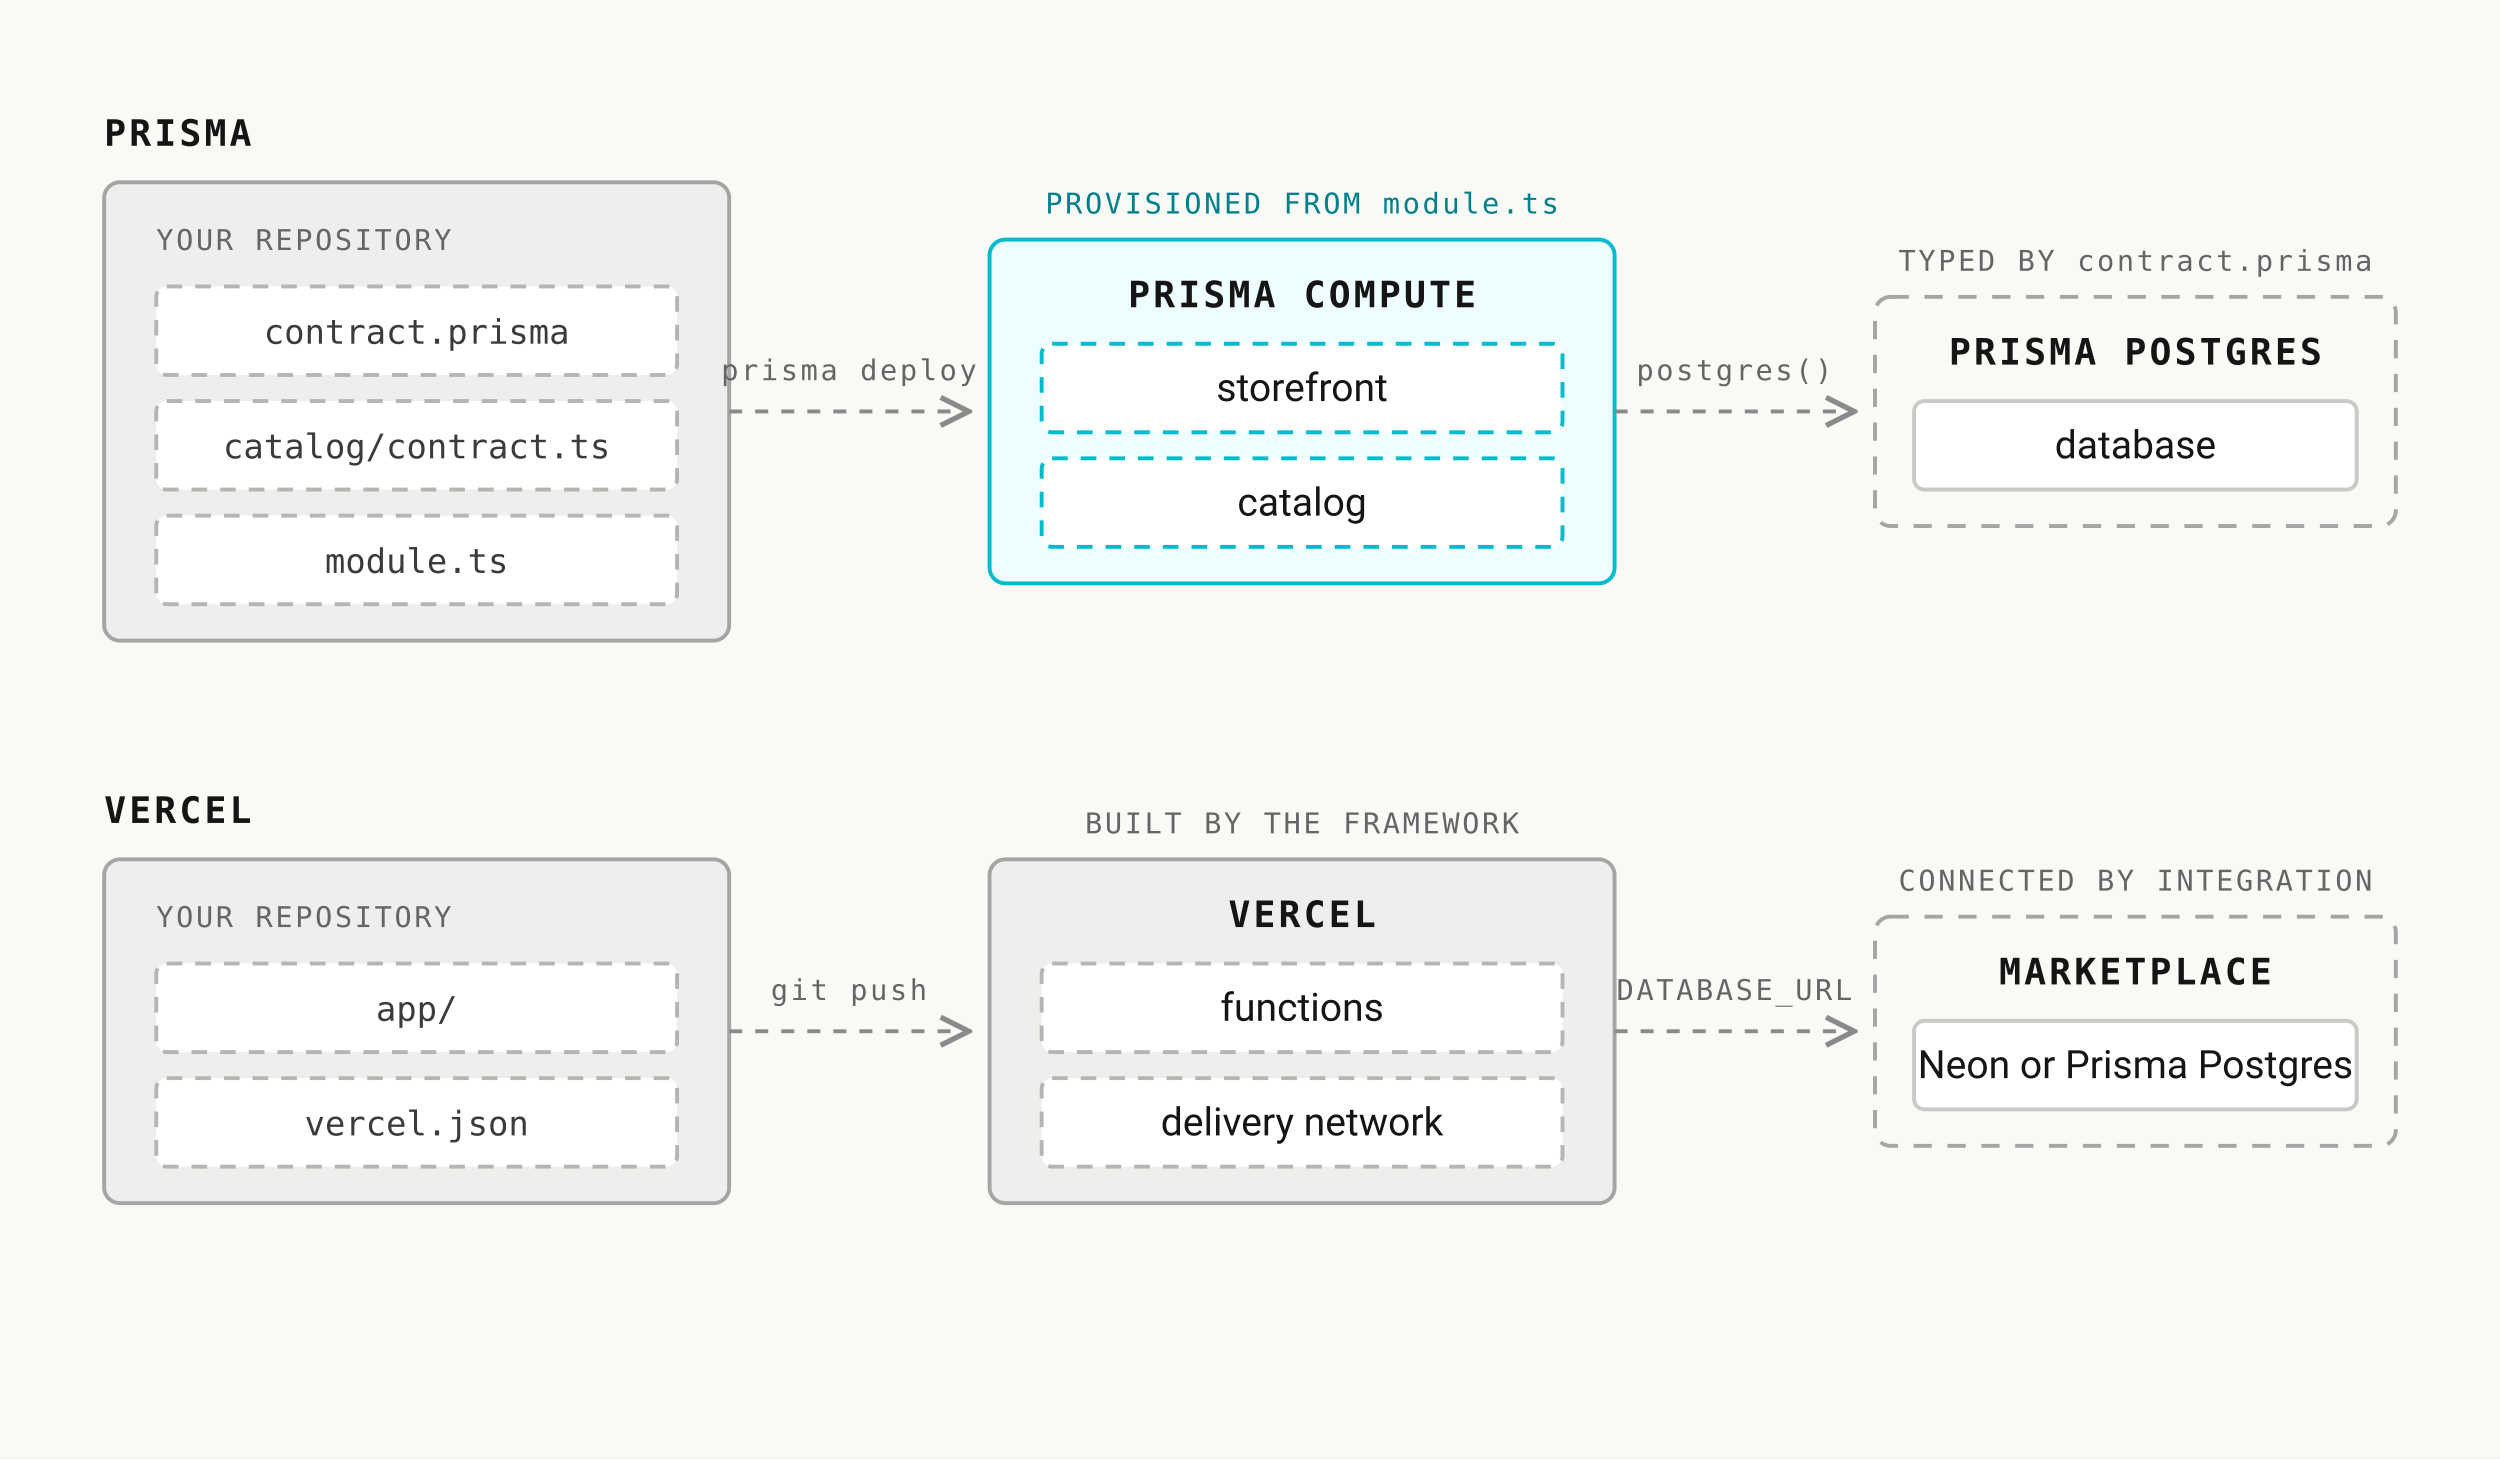
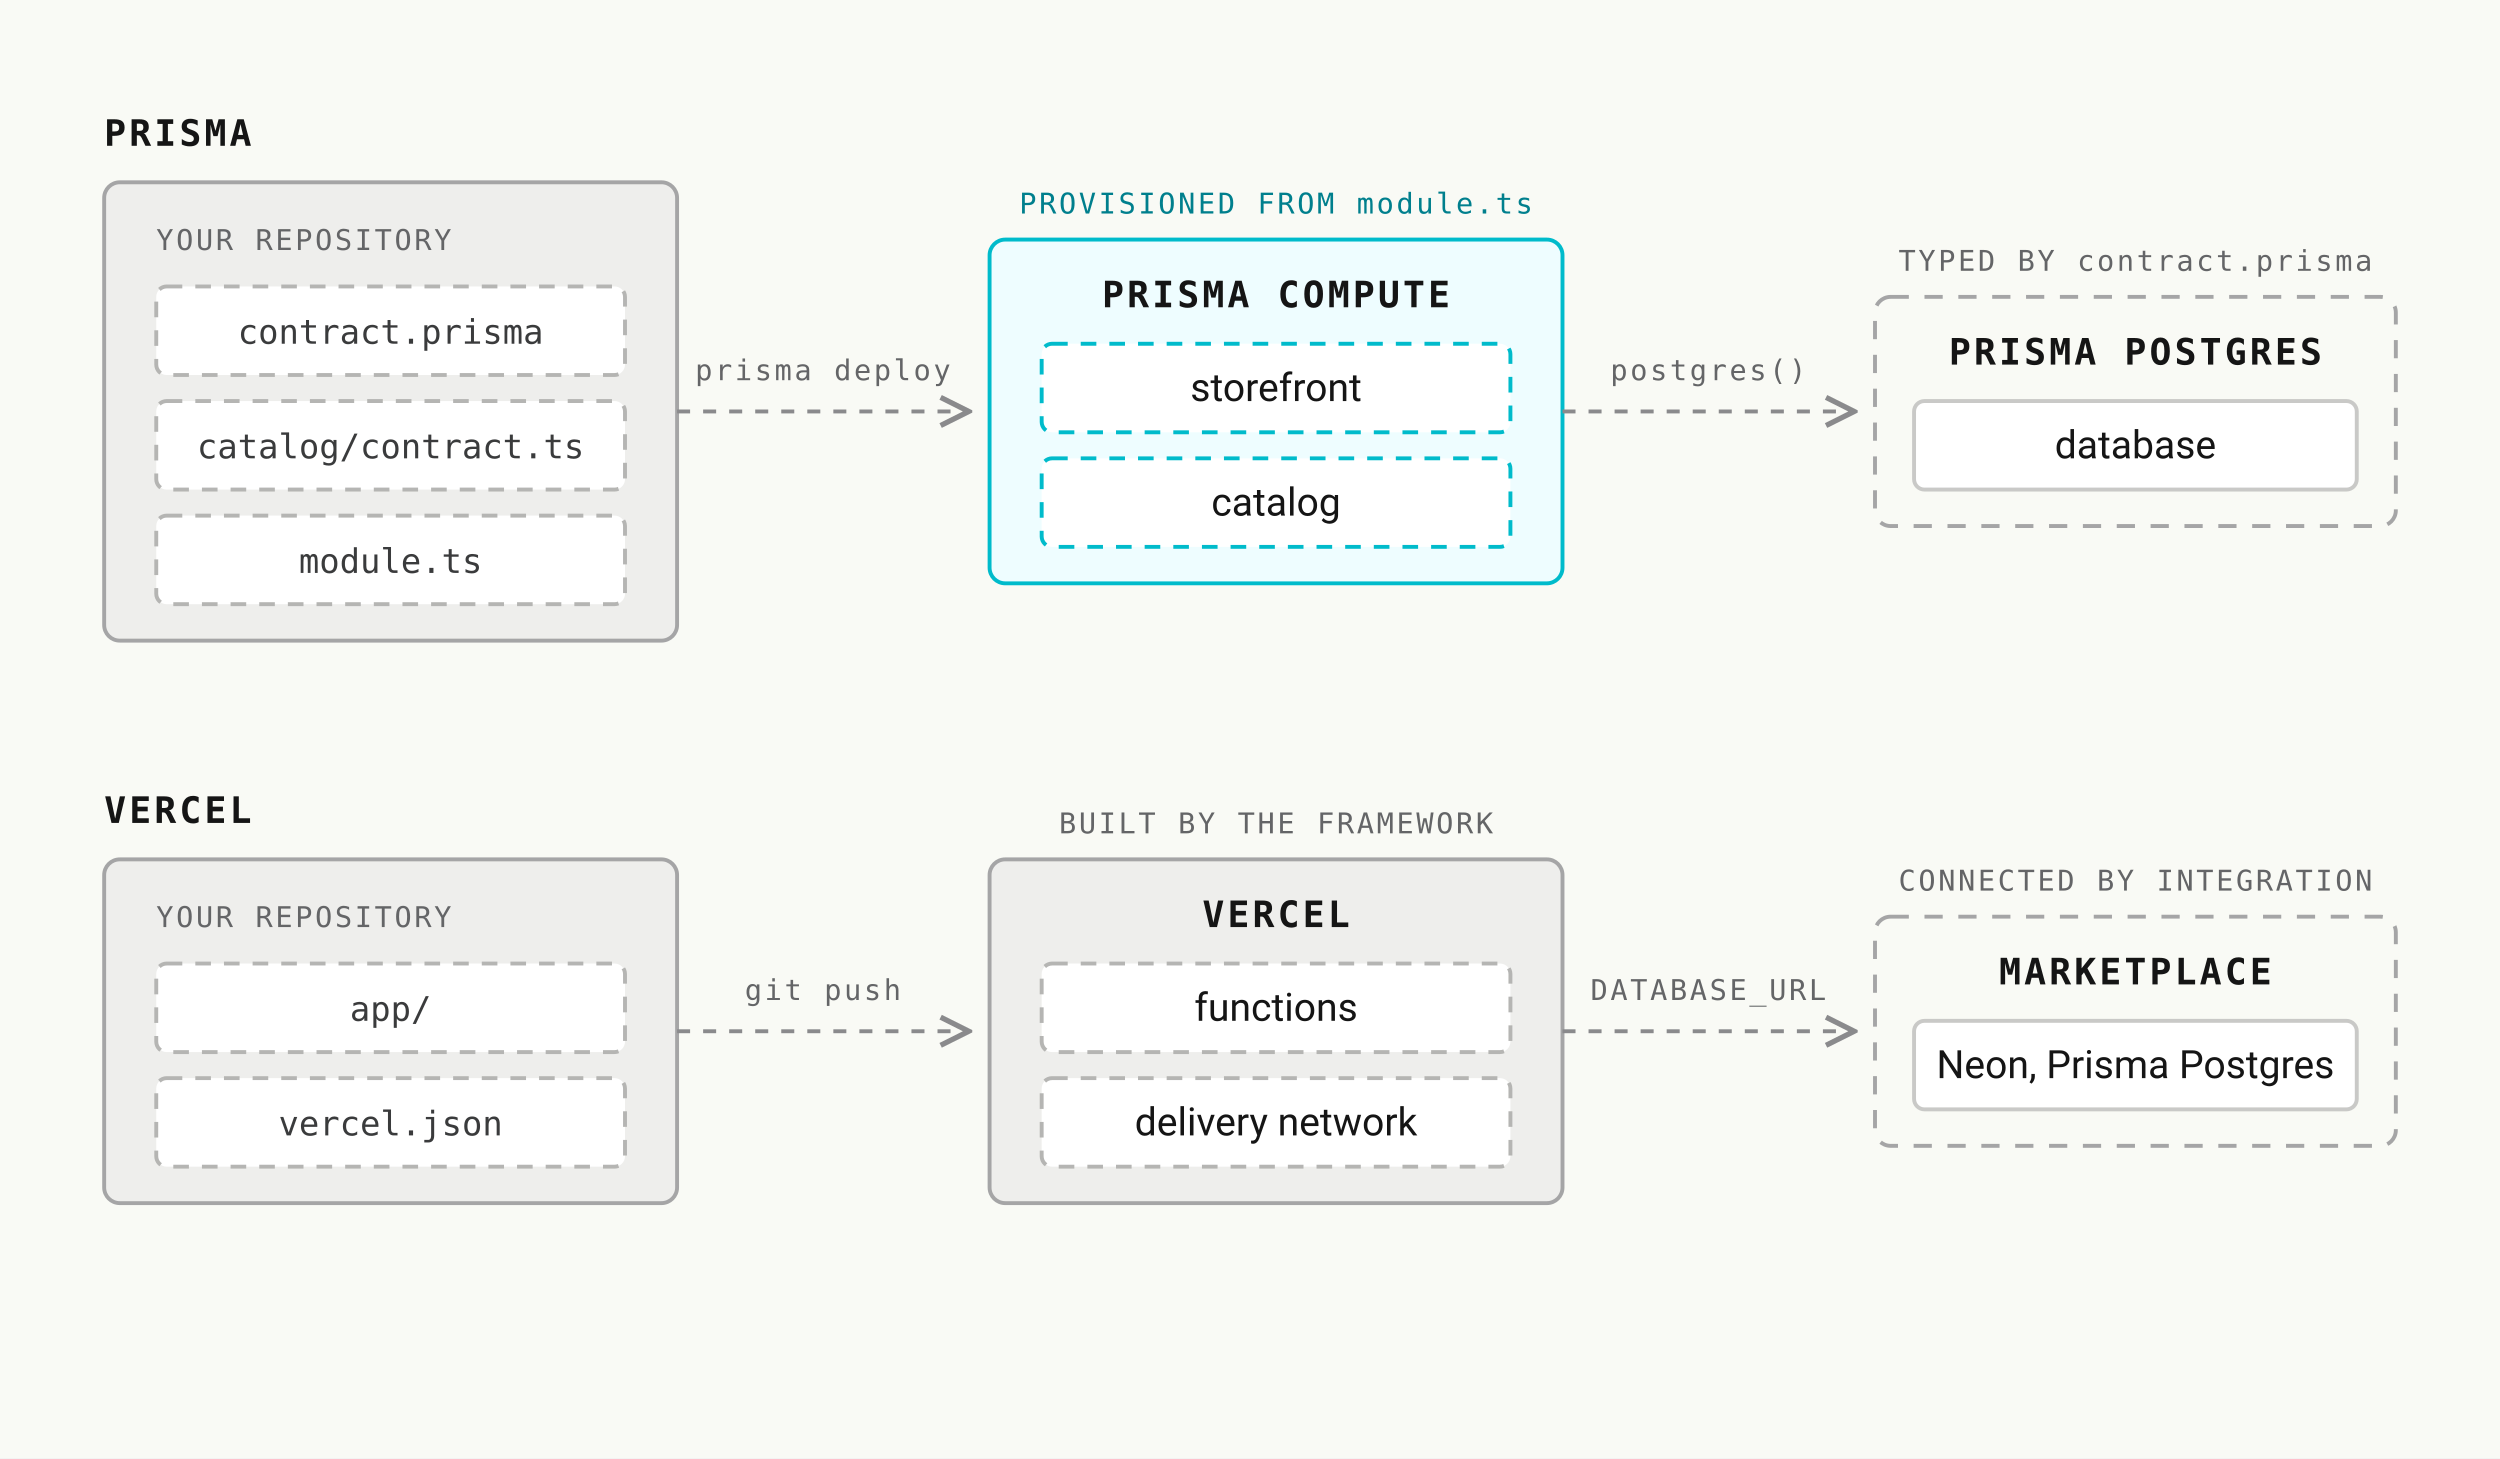
<svg xmlns="http://www.w3.org/2000/svg" width="960" height="560" viewBox="0 0 960 560" role="img" aria-label="What each platform connects. On Prisma, the repository holds the data contract, the service contract, and the root module; prisma deploy provisions the storefront and catalog services on Prisma Compute and a Prisma Postgres database typed by the contract. On Vercel, the repository holds the app and vercel.json; a git push builds functions and the delivery network, and a Marketplace integration connects a Neon or Prisma Postgres database through DATABASE_URL.">
  <rect width="960" height="560" fill="#f9faf5" />
  <style>
    text{font-family:ui-sans-serif,system-ui,-apple-system,'Segoe UI',Roboto,Arial,sans-serif}
    .cap{font-family:ui-monospace,SFMono-Regular,Menlo,Consolas,monospace;font-size:11px;letter-spacing:1px;fill:#646567}
    .cap-accent{fill:#007f8d}
    .ttl{font-family:ui-monospace,SFMono-Regular,Menlo,Consolas,monospace;font-size:14px;font-weight:600;letter-spacing:1.2px;fill:#151515}
    .name{font-size:15px;fill:#151515}
    .mono{font-family:ui-monospace,SFMono-Regular,Menlo,Consolas,monospace;font-size:13px;fill:#3a3b3c}
    .sub{font-size:13px;fill:#646567}
    .box{fill:#ffffff;stroke:#c9c9c7;stroke-width:1.5}
    .box-dash{fill:#ffffff;stroke:#b5b5b3;stroke-width:1.5;stroke-dasharray:6 5}
    .wrap{fill:#eeeeec;stroke:#a5a5a6;stroke-width:1.5}
    .wrap-dash{fill:none;stroke:#a5a5a6;stroke-width:1.5;stroke-dasharray:7 6}
    .wrap-accent{fill:#eefdff;stroke:#00bbcb;stroke-width:1.5}
    .box-accent{fill:#ffffff;stroke:#00bbcb;stroke-width:1.5;stroke-dasharray:6 5}
    .edge{fill:none;stroke:#8a8a8c;stroke-width:1.5;stroke-dasharray:5 5}
    .edge-solid{fill:none;stroke:#8a8a8c;stroke-width:1.5}
  </style>
  <defs>
    <marker id="ah" viewBox="0 0 10 10" refX="9" refY="5" markerWidth="9" markerHeight="9" orient="auto-start-reverse">
      <path d="M1 1L9 5L1 9" fill="none" stroke="#8a8a8c" stroke-width="1.5" />
    </marker>
  </defs>
  <text class="ttl" x="40" y="56">PRISMA</text>
-   <rect class="wrap" x="40" y="70" width="240" height="176" rx="6" />
+   <rect class="wrap" x="40" y="70" width="220" height="176" rx="6" />
  <text class="cap" x="60" y="96">YOUR REPOSITORY</text>
-   <rect class="box-dash" x="60" y="110" width="200" height="34" rx="4" />
-   <text class="mono" x="160" y="132" text-anchor="middle">contract.prisma</text>
-   <rect class="box-dash" x="60" y="154" width="200" height="34" rx="4" />
-   <text class="mono" x="160" y="176" text-anchor="middle">catalog/contract.ts</text>
-   <rect class="box-dash" x="60" y="198" width="200" height="34" rx="4" />
-   <text class="mono" x="160" y="220" text-anchor="middle">module.ts</text>
-   <path class="edge" d="M280 158.0 H372" marker-end="url(#ah)" />
-   <text class="cap" x="326" y="146.0" text-anchor="middle">prisma deploy</text>
-   <text class="cap cap-accent" x="500" y="82.0" text-anchor="middle">PROVISIONED FROM module.ts</text>
-   <rect class="wrap-accent" x="380" y="92.0" width="240" height="132" rx="6" />
-   <text class="ttl" x="500" y="118.0" text-anchor="middle">PRISMA COMPUTE</text>
-   <rect class="box-accent" x="400" y="132.0" width="200" height="34" rx="4" />
-   <text class="name" x="500" y="154.0" text-anchor="middle">storefront</text>
-   <rect class="box-accent" x="400" y="176.0" width="200" height="34" rx="4" />
-   <text class="name" x="500" y="198.0" text-anchor="middle">catalog</text>
-   <path class="edge" d="M620 158.0 H712" marker-end="url(#ah)" />
-   <text class="cap" x="666" y="146.0" text-anchor="middle">postgres()</text>
+   <rect class="box-dash" x="60" y="110" width="180" height="34" rx="4" />
+   <text class="mono" x="150" y="132" text-anchor="middle">contract.prisma</text>
+   <rect class="box-dash" x="60" y="154" width="180" height="34" rx="4" />
+   <text class="mono" x="150" y="176" text-anchor="middle">catalog/contract.ts</text>
+   <rect class="box-dash" x="60" y="198" width="180" height="34" rx="4" />
+   <text class="mono" x="150" y="220" text-anchor="middle">module.ts</text>
+   <path class="edge" d="M260 158.0 H372" marker-end="url(#ah)" />
+   <text class="cap" x="316" y="146.0" text-anchor="middle">prisma deploy</text>
+   <text class="cap cap-accent" x="490" y="82.0" text-anchor="middle">PROVISIONED FROM module.ts</text>
+   <rect class="wrap-accent" x="380" y="92.0" width="220" height="132" rx="6" />
+   <text class="ttl" x="490" y="118.0" text-anchor="middle">PRISMA COMPUTE</text>
+   <rect class="box-accent" x="400" y="132.0" width="180" height="34" rx="4" />
+   <text class="name" x="490" y="154.0" text-anchor="middle">storefront</text>
+   <rect class="box-accent" x="400" y="176.0" width="180" height="34" rx="4" />
+   <text class="name" x="490" y="198.0" text-anchor="middle">catalog</text>
+   <path class="edge" d="M600 158.0 H712" marker-end="url(#ah)" />
+   <text class="cap" x="656" y="146.0" text-anchor="middle">postgres()</text>
  <text class="cap" x="820" y="104.0" text-anchor="middle">TYPED BY contract.prisma</text>
  <rect class="wrap-dash" x="720" y="114.0" width="200" height="88" rx="6" />
  <text class="ttl" x="820" y="140.0" text-anchor="middle">PRISMA POSTGRES</text>
  <rect class="box" x="735" y="154.0" width="170" height="34" rx="4" />
  <text class="name" x="820" y="176.0" text-anchor="middle">database</text>
  <text class="ttl" x="40" y="316">VERCEL</text>
-   <rect class="wrap" x="40" y="330" width="240" height="132" rx="6" />
+   <rect class="wrap" x="40" y="330" width="220" height="132" rx="6" />
  <text class="cap" x="60" y="356">YOUR REPOSITORY</text>
-   <rect class="box-dash" x="60" y="370" width="200" height="34" rx="4" />
-   <text class="mono" x="160" y="392" text-anchor="middle">app/</text>
-   <rect class="box-dash" x="60" y="414" width="200" height="34" rx="4" />
-   <text class="mono" x="160" y="436" text-anchor="middle">vercel.json</text>
-   <path class="edge" d="M280 396.0 H372" marker-end="url(#ah)" />
-   <text class="cap" x="326" y="384.0" text-anchor="middle">git push</text>
-   <text class="cap" x="500" y="320.0" text-anchor="middle">BUILT BY THE FRAMEWORK</text>
-   <rect class="wrap" x="380" y="330.0" width="240" height="132" rx="6" />
-   <text class="ttl" x="500" y="356.0" text-anchor="middle">VERCEL</text>
-   <rect class="box-dash" x="400" y="370.0" width="200" height="34" rx="4" />
-   <text class="name" x="500" y="392.0" text-anchor="middle">functions</text>
-   <rect class="box-dash" x="400" y="414.0" width="200" height="34" rx="4" />
-   <text class="name" x="500" y="436.0" text-anchor="middle">delivery network</text>
-   <path class="edge" d="M620 396.0 H712" marker-end="url(#ah)" />
-   <text class="cap" x="666" y="384.0" text-anchor="middle">DATABASE_URL</text>
+   <rect class="box-dash" x="60" y="370" width="180" height="34" rx="4" />
+   <text class="mono" x="150" y="392" text-anchor="middle">app/</text>
+   <rect class="box-dash" x="60" y="414" width="180" height="34" rx="4" />
+   <text class="mono" x="150" y="436" text-anchor="middle">vercel.json</text>
+   <path class="edge" d="M260 396.0 H372" marker-end="url(#ah)" />
+   <text class="cap" x="316" y="384.0" text-anchor="middle">git push</text>
+   <text class="cap" x="490" y="320.0" text-anchor="middle">BUILT BY THE FRAMEWORK</text>
+   <rect class="wrap" x="380" y="330.0" width="220" height="132" rx="6" />
+   <text class="ttl" x="490" y="356.0" text-anchor="middle">VERCEL</text>
+   <rect class="box-dash" x="400" y="370.0" width="180" height="34" rx="4" />
+   <text class="name" x="490" y="392.0" text-anchor="middle">functions</text>
+   <rect class="box-dash" x="400" y="414.0" width="180" height="34" rx="4" />
+   <text class="name" x="490" y="436.0" text-anchor="middle">delivery network</text>
+   <path class="edge" d="M600 396.0 H712" marker-end="url(#ah)" />
+   <text class="cap" x="656" y="384.0" text-anchor="middle">DATABASE_URL</text>
  <text class="cap" x="820" y="342.0" text-anchor="middle">CONNECTED BY INTEGRATION</text>
  <rect class="wrap-dash" x="720" y="352.0" width="200" height="88" rx="6" />
  <text class="ttl" x="820" y="378.0" text-anchor="middle">MARKETPLACE</text>
  <rect class="box" x="735" y="392.0" width="170" height="34" rx="4" />
-   <text class="name" x="820" y="414.0" text-anchor="middle">Neon or Prisma Postgres</text>
+   <text class="name" x="820" y="414.0" text-anchor="middle">Neon, Prisma Postgres</text>
</svg>
